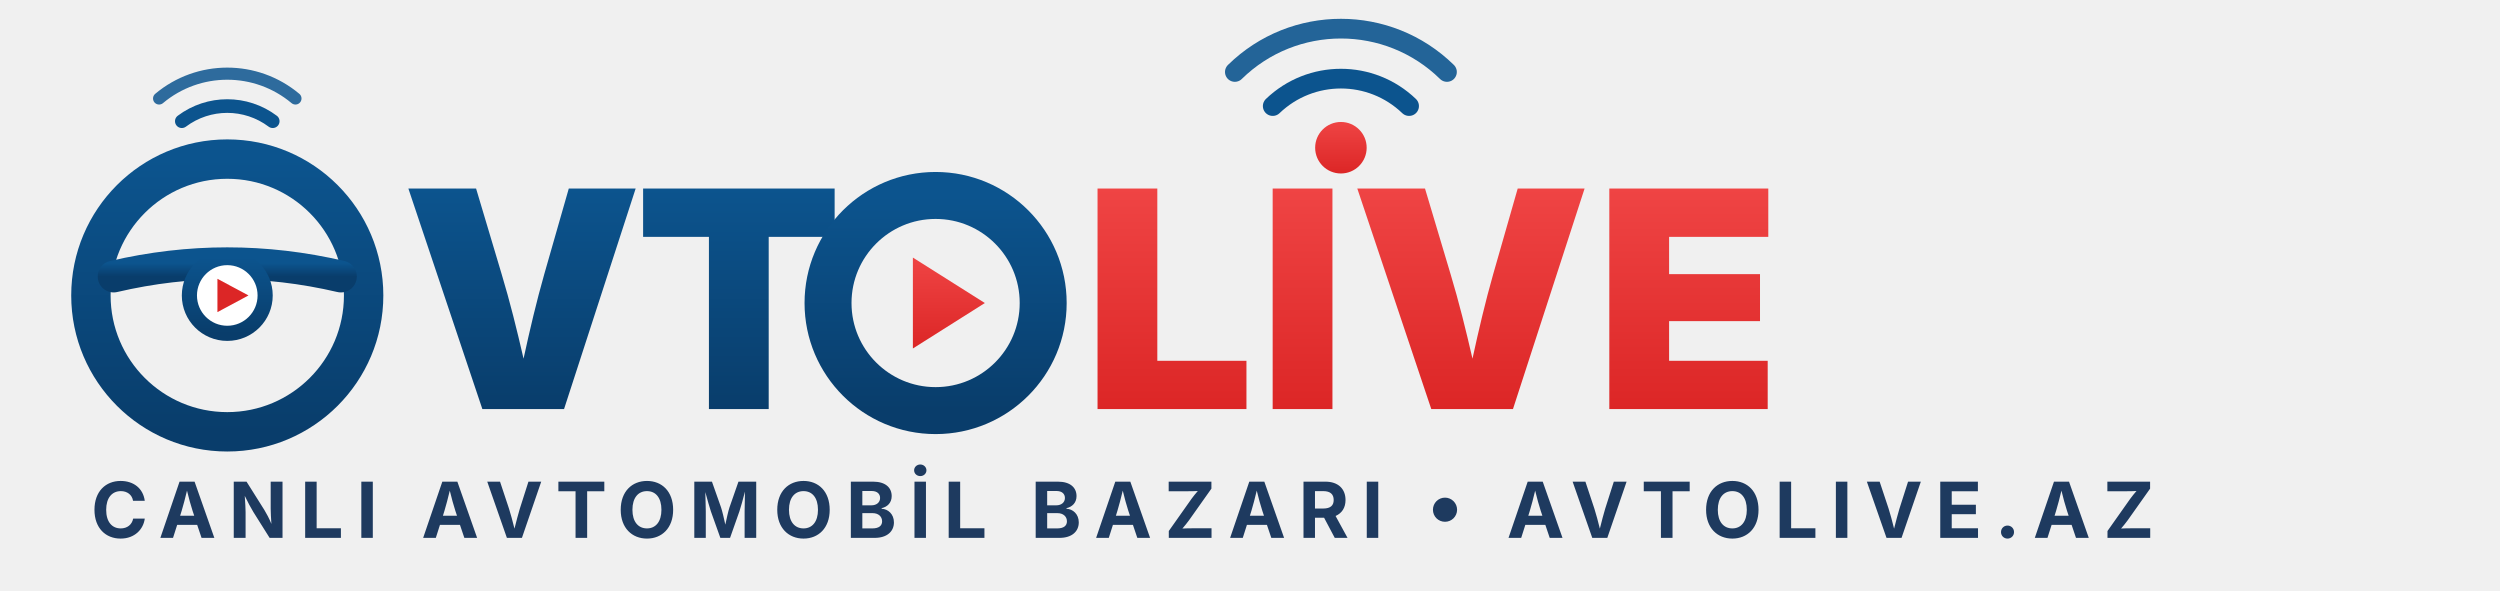
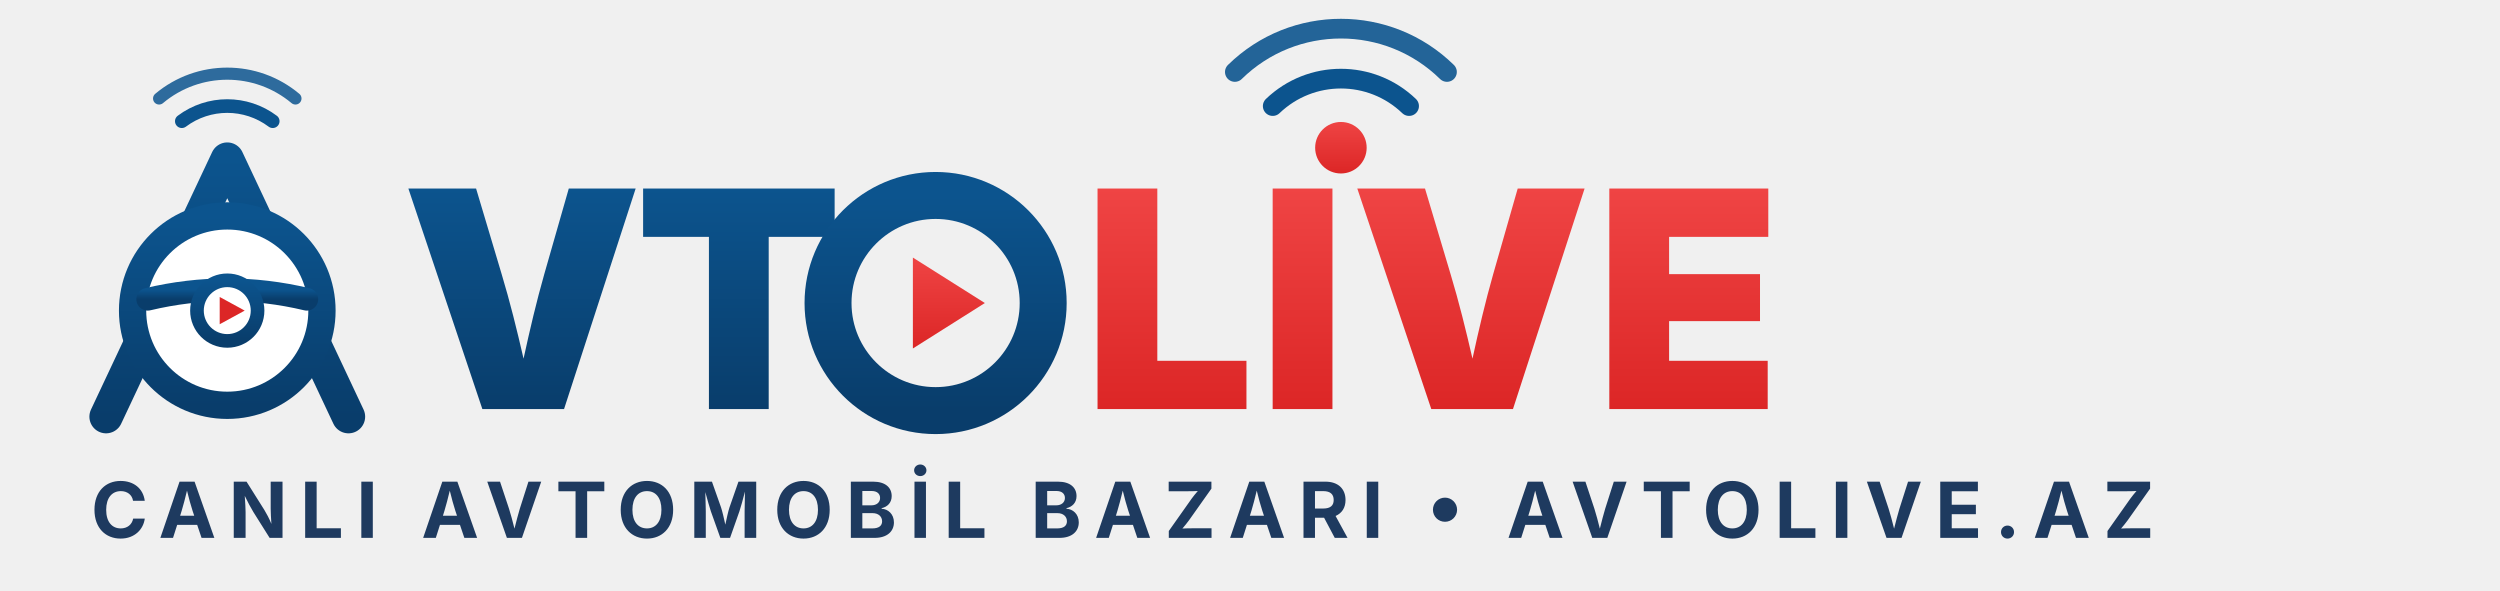
<svg xmlns="http://www.w3.org/2000/svg" viewBox="0 0 330 78" fill="none">
  <defs>
    <linearGradient id="avtoBlue" x1="0%" y1="0%" x2="0%" y2="100%">
      <stop offset="0%" stop-color="#0C548E" />
      <stop offset="100%" stop-color="#093D6B" />
    </linearGradient>
    <linearGradient id="liveRed" x1="0%" y1="0%" x2="0%" y2="100%">
      <stop offset="0%" stop-color="#EF4444" />
      <stop offset="100%" stop-color="#DC2626" />
    </linearGradient>
  </defs>
  <g transform="translate(8, 12)">
    <path d="M16 4 A10 10 0 0 1 28 4" stroke="#0C548E" stroke-width="1.8" stroke-linecap="round" />
    <path d="M13 1 A14 14 0 0 1 31 1" stroke="#0C548E" stroke-width="1.6" stroke-linecap="round" opacity="0.85" />
-     <circle cx="22" cy="27" r="18" stroke="url(#avtoBlue)" stroke-width="5.2" fill="none" />
-     <path d="M7 24.5 Q22 21 37 24.5" stroke="url(#avtoBlue)" stroke-width="4.2" stroke-linecap="round" fill="none" />
-     <path d="M22 28 V43" stroke="url(#avtoBlue)" stroke-width="4.5" stroke-linecap="round" />
-     <circle cx="22" cy="27" r="5" fill="#FFFFFF" stroke="url(#avtoBlue)" stroke-width="2" />
-     <polygon points="20.7,24.8 24.8,27 20.7,29.2" fill="#DC2626" />
+     <path d="M6 43 L22 9 L38 43" stroke="url(#avtoBlue)" stroke-width="4.4" stroke-linecap="round" stroke-linejoin="round" fill="none" />
+     <circle cx="22" cy="29" r="12.5" stroke="url(#avtoBlue)" stroke-width="3.6" fill="#FFFFFF" />
+     <path d="M11.5 27.5 Q22 25 32.5 27.5" stroke="url(#avtoBlue)" stroke-width="3" stroke-linecap="round" fill="none" />
+     <path d="M22 30 V40.5" stroke="url(#avtoBlue)" stroke-width="3.2" stroke-linecap="round" />
+     <circle cx="22" cy="29" r="4" fill="#FFFFFF" stroke="url(#avtoBlue)" stroke-width="1.8" />
+     <polygon points="21,27.2 24.3,29 21,30.8" fill="#DC2626" />
  </g>
  <text x="53" y="54" font-family="'Plus Jakarta Sans', 'Inter', -apple-system, sans-serif" font-weight="900" font-size="40" letter-spacing="-1" fill="url(#avtoBlue)">VT</text>
  <g transform="translate(107, 23)">
    <circle cx="16.5" cy="17" r="14.2" stroke="url(#avtoBlue)" stroke-width="6.2" fill="none" />
    <polygon points="13.5,11 23,17 13.5,23" fill="url(#liveRed)" />
  </g>
  <g transform="translate(143, 0)">
    <path d="M25 14 A13 13 0 0 1 43 14" stroke="#0C548E" stroke-width="2.6" stroke-linecap="round" />
    <path d="M20 9.5 A20 20 0 0 1 48 9.5" stroke="#0C548E" stroke-width="2.6" stroke-linecap="round" opacity="0.9" />
    <circle cx="34" cy="19.5" r="3.4" fill="url(#liveRed)" />
    <text x="0" y="54" font-family="'Plus Jakarta Sans', 'Inter', -apple-system, sans-serif" font-weight="900" font-size="40" letter-spacing="0.5" fill="url(#liveRed)">LIVE</text>
  </g>
  <text x="12" y="71" font-family="'Plus Jakarta Sans', 'Inter', -apple-system, sans-serif" font-weight="700" font-size="10.2" letter-spacing="1.65" fill="#1E3A5F">CANLI AVTOMOBİL BAZARI • AVTOLIVE.AZ</text>
</svg>
